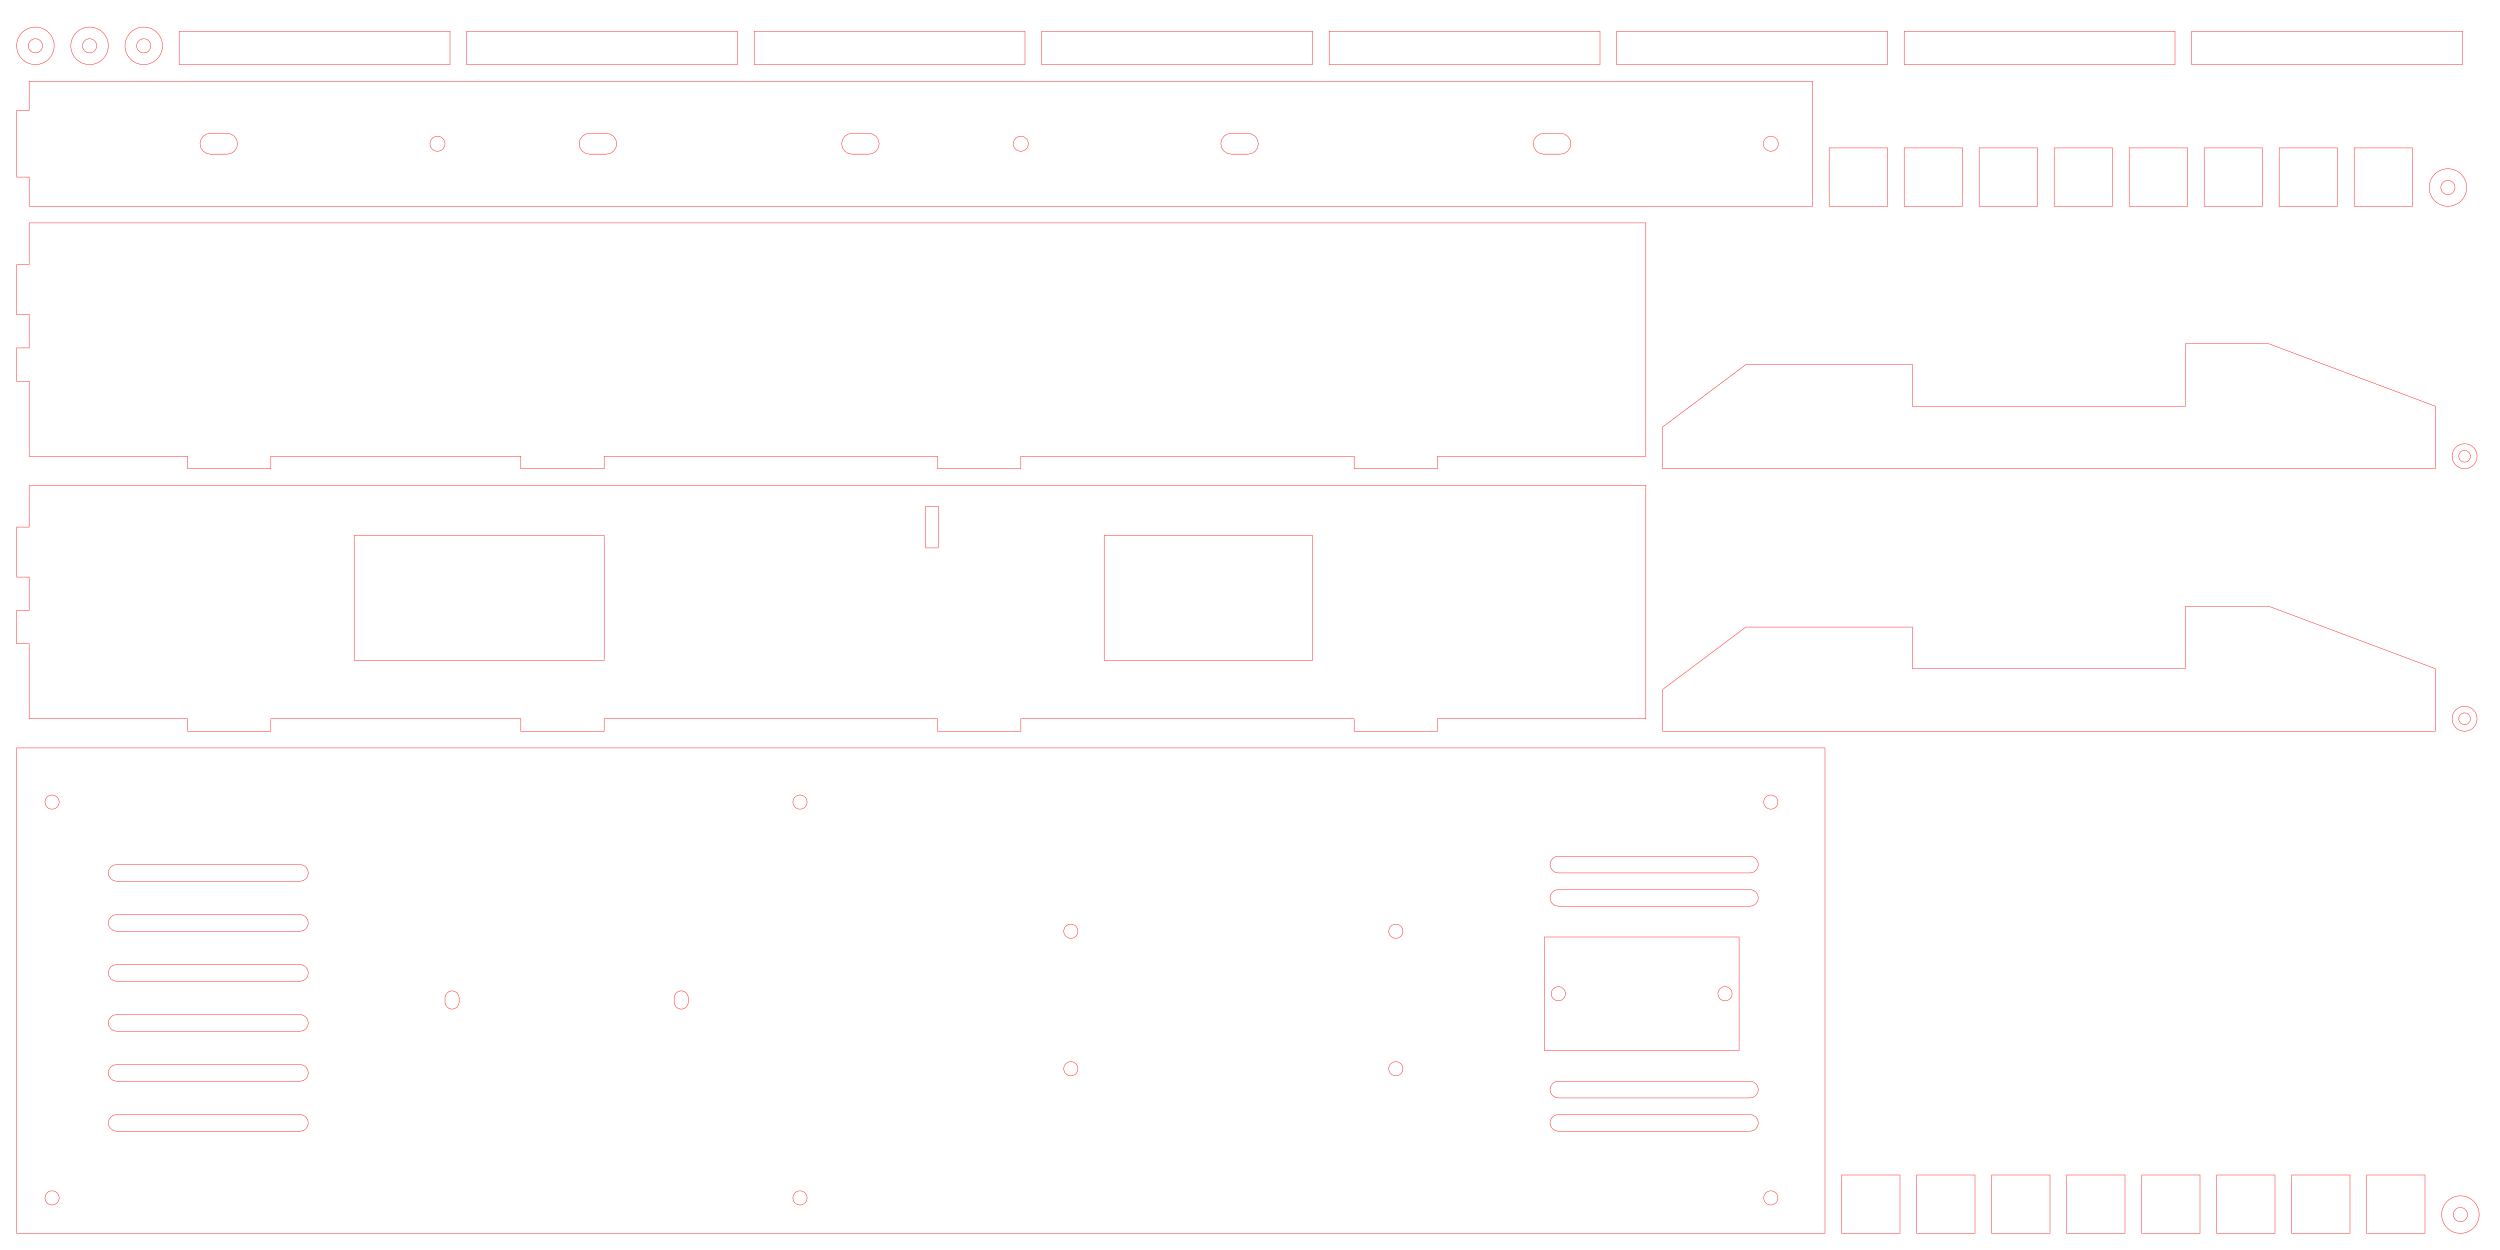
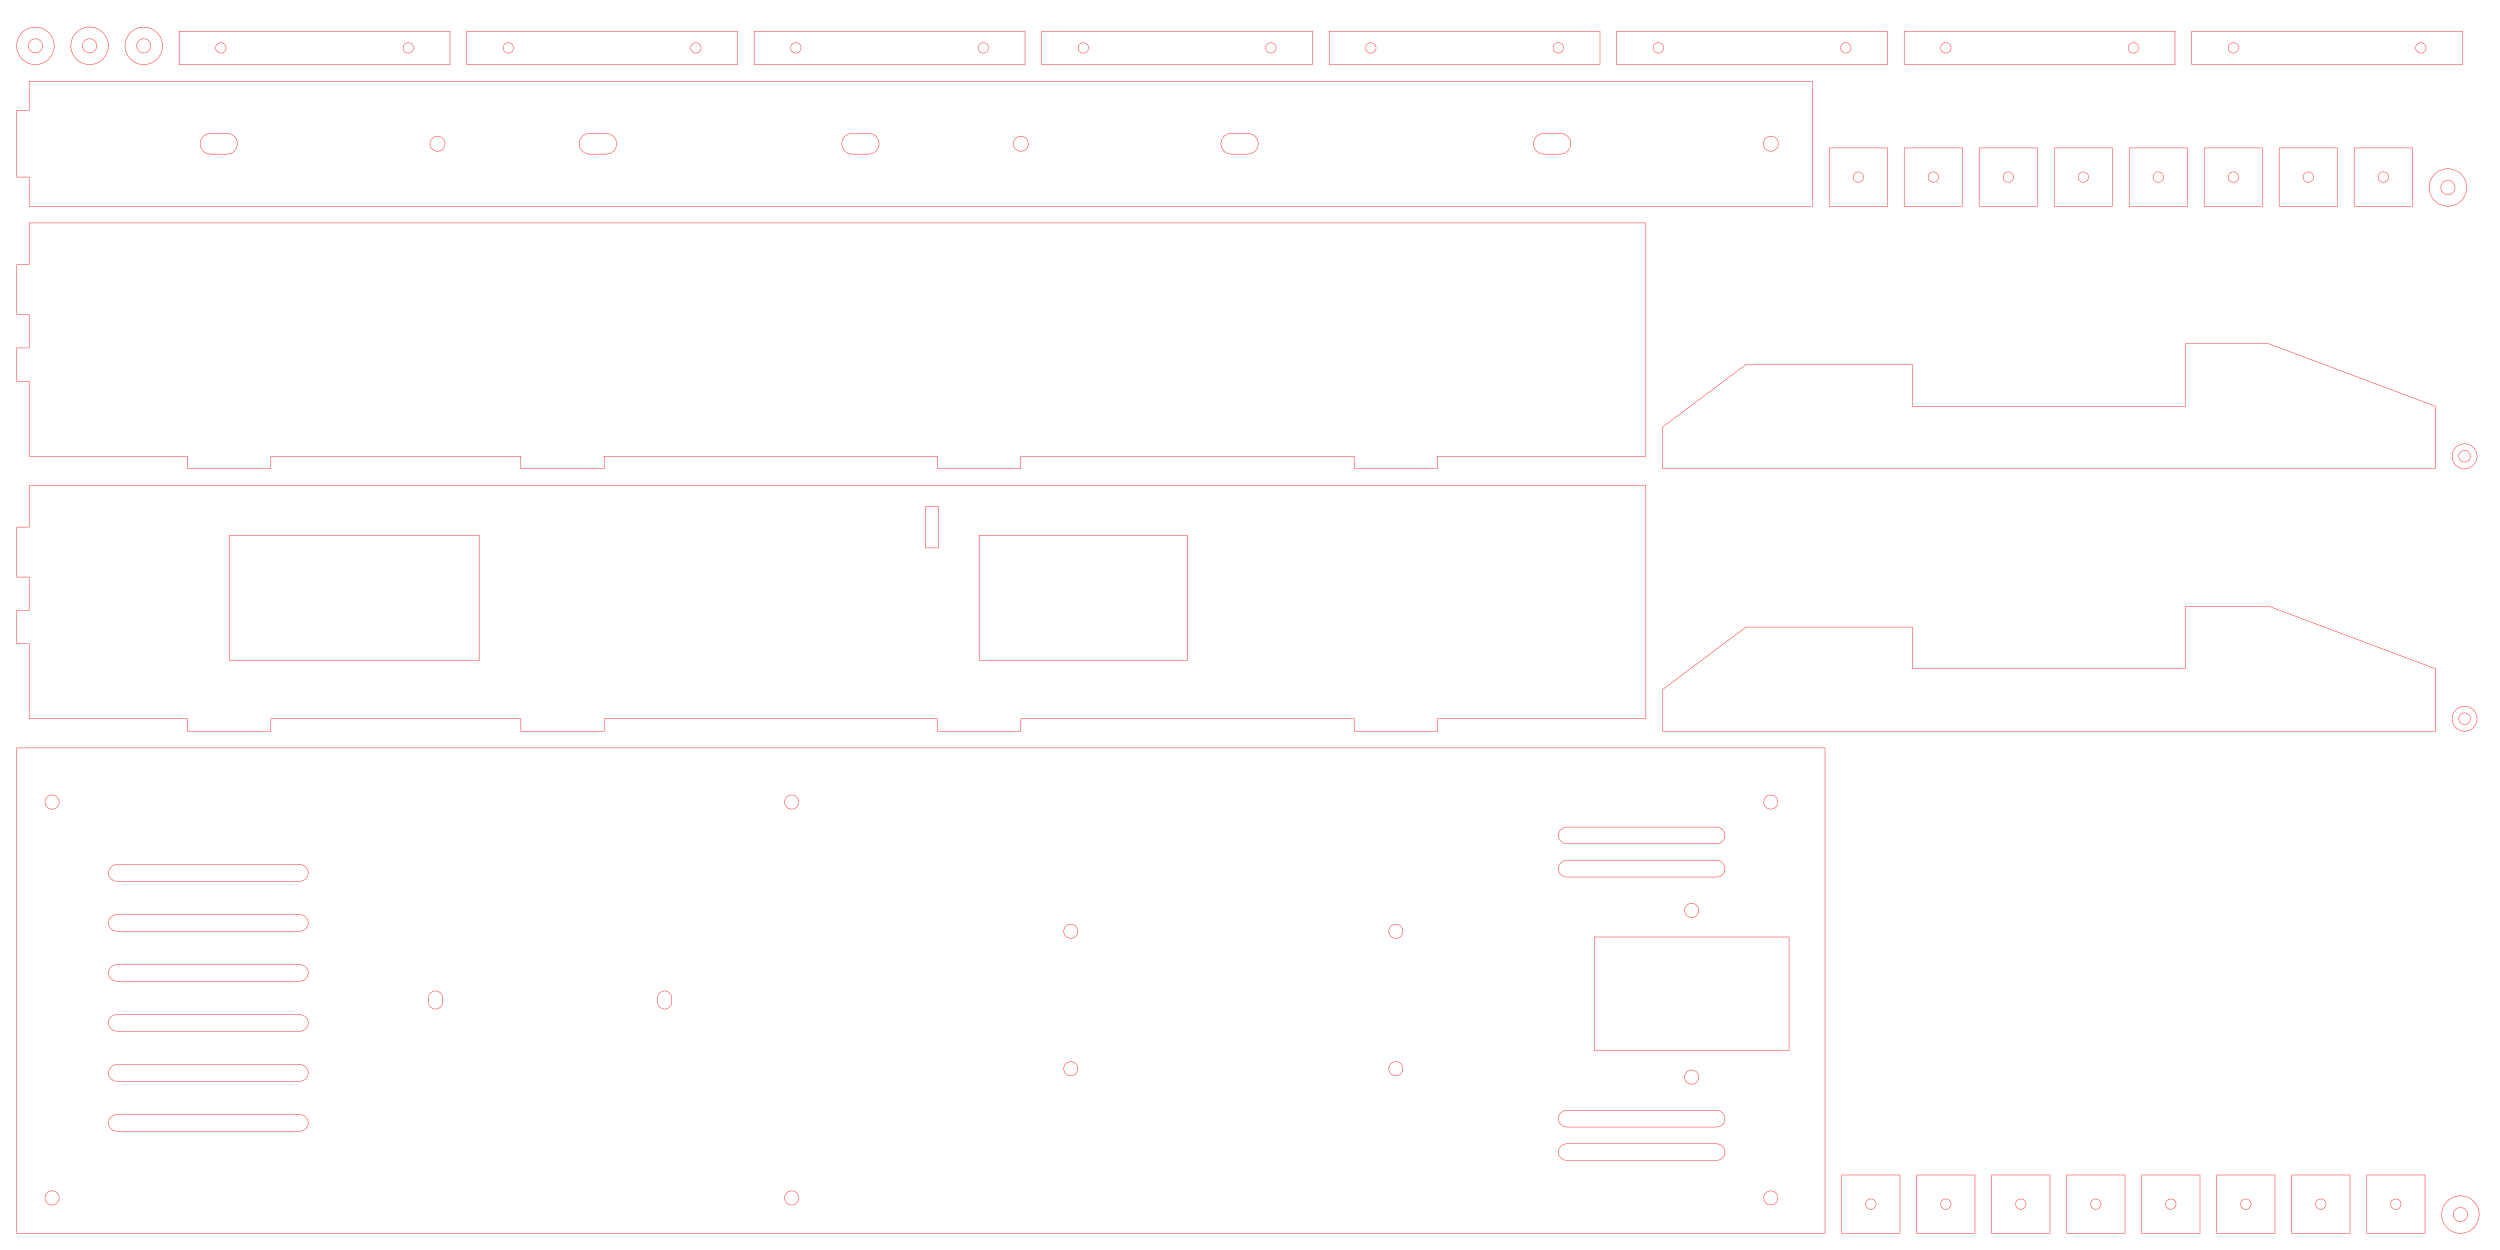
<svg xmlns="http://www.w3.org/2000/svg" width="600.000mm" height="300.000mm" viewBox="0 0 600.000 300.000">
  <polygon points="438.00,296.00 438.00,179.50 4.00,179.50 4.00,296.00" fill="none" stroke="#ff0000" stroke-width="0.1" />
  <circle cx="12.50" cy="287.50" r="1.70" fill="none" stroke="#ff0000" stroke-width="0.1" />
  <circle cx="12.50" cy="192.50" r="1.70" fill="none" stroke="#ff0000" stroke-width="0.1" />
-   <circle cx="192.00" cy="287.50" r="1.70" fill="none" stroke="#ff0000" stroke-width="0.1" />
-   <circle cx="192.00" cy="192.50" r="1.70" fill="none" stroke="#ff0000" stroke-width="0.1" />
+   <circle cx="190.00" cy="287.50" r="1.70" fill="none" stroke="#ff0000" stroke-width="0.1" />
+   <circle cx="190.00" cy="192.50" r="1.70" fill="none" stroke="#ff0000" stroke-width="0.1" />
  <circle cx="425.00" cy="287.50" r="1.70" fill="none" stroke="#ff0000" stroke-width="0.1" />
  <circle cx="425.00" cy="192.50" r="1.70" fill="none" stroke="#ff0000" stroke-width="0.1" />
-   <polygon points="417.38,252.12 417.38,224.88 370.62,224.88 370.62,252.12" fill="none" stroke="#ff0000" stroke-width="0.1" />
-   <circle cx="414.00" cy="238.50" r="1.70" fill="none" stroke="#ff0000" stroke-width="0.1" />
-   <circle cx="374.00" cy="238.50" r="1.70" fill="none" stroke="#ff0000" stroke-width="0.1" />
+   <polygon points="429.38,252.12 429.38,224.88 382.62,224.88 382.62,252.12" fill="none" stroke="#ff0000" stroke-width="0.1" />
+   <circle cx="406.00" cy="258.50" r="1.70" fill="none" stroke="#ff0000" stroke-width="0.1" />
+   <circle cx="406.00" cy="218.50" r="1.70" fill="none" stroke="#ff0000" stroke-width="0.1" />
  <circle cx="335.00" cy="256.50" r="1.70" fill="none" stroke="#ff0000" stroke-width="0.1" />
  <circle cx="335.00" cy="223.50" r="1.70" fill="none" stroke="#ff0000" stroke-width="0.1" />
  <circle cx="257.00" cy="256.50" r="1.70" fill="none" stroke="#ff0000" stroke-width="0.1" />
  <circle cx="257.00" cy="223.50" r="1.70" fill="none" stroke="#ff0000" stroke-width="0.1" />
-   <polygon points="161.80,240.50 161.93,241.15 162.30,241.70 162.85,242.07 163.50,242.20 164.15,242.07 164.70,241.70 165.07,241.15 165.20,240.50 165.20,239.50 165.07,238.85 164.70,238.30 164.15,237.93 163.50,237.80 162.85,237.93 162.30,238.30 161.93,238.85 161.80,239.50" fill="none" stroke="#ff0000" stroke-width="0.1" />
-   <polygon points="106.80,240.50 106.93,241.15 107.30,241.70 107.85,242.07 108.50,242.20 109.15,242.07 109.70,241.70 110.07,241.15 110.20,240.50 110.20,239.50 110.07,238.85 109.70,238.30 109.15,237.93 108.50,237.80 107.85,237.93 107.30,238.30 106.93,238.85 106.80,239.50" fill="none" stroke="#ff0000" stroke-width="0.1" />
-   <polygon points="374.00,267.50 373.24,267.65 372.59,268.09 372.15,268.74 372.00,269.50 372.15,270.26 372.59,270.91 373.24,271.35 374.00,271.50 420.00,271.50 420.76,271.35 421.41,270.91 421.85,270.26 422.00,269.50 421.85,268.74 421.41,268.09 420.76,267.65 420.00,267.50" fill="none" stroke="#ff0000" stroke-width="0.1" />
-   <polygon points="374.00,259.50 373.24,259.65 372.59,260.09 372.15,260.74 372.00,261.50 372.15,262.26 372.59,262.91 373.24,263.35 374.00,263.50 420.00,263.50 420.76,263.35 421.41,262.91 421.85,262.26 422.00,261.50 421.85,260.74 421.41,260.09 420.76,259.65 420.00,259.50" fill="none" stroke="#ff0000" stroke-width="0.1" />
-   <polygon points="374.00,213.50 373.24,213.65 372.59,214.09 372.15,214.74 372.00,215.50 372.15,216.26 372.59,216.91 373.24,217.35 374.00,217.50 420.00,217.50 420.76,217.35 421.41,216.91 421.85,216.26 422.00,215.50 421.85,214.74 421.41,214.09 420.76,213.65 420.00,213.50" fill="none" stroke="#ff0000" stroke-width="0.1" />
-   <polygon points="374.00,205.50 373.24,205.65 372.59,206.09 372.15,206.74 372.00,207.50 372.15,208.26 372.59,208.91 373.24,209.35 374.00,209.50 420.00,209.50 420.76,209.35 421.41,208.91 421.85,208.26 422.00,207.50 421.85,206.74 421.41,206.09 420.76,205.65 420.00,205.50" fill="none" stroke="#ff0000" stroke-width="0.1" />
+   <polygon points="157.80,240.50 157.93,241.15 158.30,241.70 158.85,242.07 159.50,242.20 160.15,242.07 160.70,241.70 161.07,241.15 161.20,240.50 161.20,239.50 161.07,238.85 160.70,238.30 160.15,237.93 159.50,237.80 158.85,237.93 158.30,238.30 157.93,238.85 157.80,239.50" fill="none" stroke="#ff0000" stroke-width="0.1" />
+   <polygon points="102.80,240.50 102.93,241.15 103.30,241.70 103.85,242.07 104.50,242.20 105.15,242.07 105.70,241.70 106.07,241.15 106.20,240.50 106.20,239.50 106.07,238.85 105.70,238.30 105.15,237.93 104.50,237.80 103.85,237.93 103.30,238.30 102.93,238.85 102.80,239.50" fill="none" stroke="#ff0000" stroke-width="0.1" />
+   <polygon points="376.00,274.50 375.24,274.65 374.59,275.09 374.15,275.74 374.00,276.50 374.15,277.26 374.59,277.91 375.24,278.35 376.00,278.50 412.00,278.50 412.76,278.35 413.41,277.91 413.85,277.26 414.00,276.50 413.85,275.74 413.41,275.09 412.76,274.65 412.00,274.50" fill="none" stroke="#ff0000" stroke-width="0.1" />
+   <polygon points="376.00,266.50 375.24,266.65 374.59,267.09 374.15,267.74 374.00,268.50 374.15,269.26 374.59,269.91 375.24,270.35 376.00,270.50 412.00,270.50 412.76,270.35 413.41,269.91 413.85,269.26 414.00,268.50 413.85,267.74 413.41,267.09 412.76,266.65 412.00,266.50" fill="none" stroke="#ff0000" stroke-width="0.1" />
+   <polygon points="376.00,206.50 375.24,206.65 374.59,207.09 374.15,207.74 374.00,208.50 374.15,209.26 374.59,209.91 375.24,210.35 376.00,210.50 412.00,210.50 412.76,210.35 413.41,209.91 413.85,209.26 414.00,208.50 413.85,207.74 413.41,207.09 412.76,206.65 412.00,206.50" fill="none" stroke="#ff0000" stroke-width="0.1" />
+   <polygon points="376.00,198.50 375.24,198.65 374.59,199.09 374.15,199.74 374.00,200.50 374.15,201.26 374.59,201.91 375.24,202.35 376.00,202.50 412.00,202.50 412.76,202.35 413.41,201.91 413.85,201.26 414.00,200.50 413.85,199.74 413.41,199.09 412.76,198.65 412.00,198.50" fill="none" stroke="#ff0000" stroke-width="0.1" />
  <polygon points="28.00,267.50 27.23,267.65 26.59,268.09 26.15,268.74 26.00,269.50 26.15,270.26 26.59,270.91 27.23,271.35 28.00,271.50 72.00,271.50 72.77,271.35 73.41,270.91 73.85,270.26 74.00,269.50 73.85,268.74 73.41,268.09 72.77,267.65 72.00,267.50" fill="none" stroke="#ff0000" stroke-width="0.1" />
  <polygon points="28.00,255.50 27.23,255.65 26.59,256.09 26.15,256.74 26.00,257.50 26.15,258.26 26.59,258.91 27.23,259.35 28.00,259.50 72.00,259.50 72.77,259.35 73.41,258.91 73.85,258.26 74.00,257.50 73.85,256.74 73.41,256.09 72.77,255.65 72.00,255.50" fill="none" stroke="#ff0000" stroke-width="0.1" />
  <polygon points="28.00,243.50 27.23,243.65 26.59,244.09 26.15,244.74 26.00,245.50 26.15,246.26 26.59,246.91 27.23,247.35 28.00,247.50 72.00,247.50 72.77,247.35 73.41,246.91 73.85,246.26 74.00,245.50 73.85,244.74 73.41,244.09 72.77,243.65 72.00,243.50" fill="none" stroke="#ff0000" stroke-width="0.1" />
  <polygon points="28.00,231.50 27.23,231.65 26.59,232.09 26.15,232.74 26.00,233.50 26.15,234.26 26.59,234.91 27.23,235.35 28.00,235.50 72.00,235.50 72.77,235.35 73.41,234.91 73.85,234.26 74.00,233.50 73.85,232.74 73.41,232.09 72.77,231.65 72.00,231.50" fill="none" stroke="#ff0000" stroke-width="0.1" />
  <polygon points="28.00,219.50 27.23,219.65 26.59,220.09 26.15,220.74 26.00,221.50 26.15,222.26 26.59,222.91 27.23,223.35 28.00,223.50 72.00,223.50 72.77,223.35 73.41,222.91 73.85,222.26 74.00,221.50 73.85,220.74 73.41,220.09 72.77,219.65 72.00,219.50" fill="none" stroke="#ff0000" stroke-width="0.1" />
  <polygon points="28.00,207.50 27.23,207.65 26.59,208.09 26.15,208.74 26.00,209.50 26.15,210.26 26.59,210.91 27.23,211.35 28.00,211.50 72.00,211.50 72.77,211.35 73.41,210.91 73.85,210.26 74.00,209.50 73.85,208.74 73.41,208.09 72.77,207.65 72.00,207.50" fill="none" stroke="#ff0000" stroke-width="0.1" />
  <polygon points="7.00,172.50 45.00,172.50 45.00,175.50 65.00,175.50 65.00,172.50 125.00,172.50 125.00,175.50 145.00,175.50 145.00,172.50 225.00,172.50 225.00,175.50 245.00,175.50 245.00,172.50 325.00,172.50 325.00,175.50 345.00,175.50 345.00,172.50 395.00,172.50 395.00,116.50 7.00,116.50 7.00,126.50 4.00,126.50 4.00,138.50 7.00,138.50 7.00,146.50 4.00,146.50 4.00,154.50 7.00,154.50" fill="none" stroke="#ff0000" stroke-width="0.1" />
  <polygon points="222.17,131.50 225.17,131.50 225.17,121.50 222.17,121.50" fill="none" stroke="#ff0000" stroke-width="0.1" />
-   <polygon points="265.00,158.50 315.00,158.50 315.00,128.50 265.00,128.50" fill="none" stroke="#ff0000" stroke-width="0.1" />
-   <polygon points="85.00,158.50 145.00,158.50 145.00,128.50 85.00,128.50" fill="none" stroke="#ff0000" stroke-width="0.1" />
+   <polygon points="235.00,158.50 285.00,158.50 285.00,128.50 235.00,128.50" fill="none" stroke="#ff0000" stroke-width="0.1" />
+   <polygon points="55.00,158.50 115.00,158.50 115.00,128.50 55.00,128.50" fill="none" stroke="#ff0000" stroke-width="0.1" />
  <polygon points="7.00,109.50 45.00,109.50 45.00,112.50 65.00,112.50 65.00,109.50 125.00,109.50 125.00,112.50 145.00,112.50 145.00,109.50 225.00,109.50 225.00,112.50 245.00,112.50 245.00,109.50 325.00,109.50 325.00,112.50 345.00,112.50 345.00,109.50 395.00,109.50 395.00,53.50 7.00,53.50 7.00,63.50 4.00,63.50 4.00,75.50 7.00,75.50 7.00,83.50 4.00,83.50 4.00,91.50 7.00,91.50" fill="none" stroke="#ff0000" stroke-width="0.1" />
  <polygon points="435.00,49.50 435.00,19.50 7.00,19.50 7.00,26.50 4.00,26.50 4.00,42.50 7.00,42.50 7.00,49.50" fill="none" stroke="#ff0000" stroke-width="0.1" />
  <polygon points="295.50,32.00 294.54,32.19 293.73,32.73 293.19,33.54 293.00,34.50 293.19,35.46 293.73,36.27 294.54,36.81 295.50,37.00 299.50,37.00 300.46,36.81 301.27,36.27 301.81,35.46 302.00,34.50 301.81,33.54 301.27,32.73 300.46,32.19 299.50,32.00" fill="none" stroke="#ff0000" stroke-width="0.1" />
  <polygon points="50.50,32.00 49.54,32.19 48.73,32.73 48.19,33.54 48.00,34.50 48.19,35.46 48.73,36.27 49.54,36.81 50.50,37.00 54.50,37.00 55.46,36.81 56.27,36.27 56.81,35.46 57.00,34.50 56.81,33.54 56.27,32.73 55.46,32.19 54.50,32.00" fill="none" stroke="#ff0000" stroke-width="0.1" />
  <polygon points="204.50,32.00 203.54,32.19 202.73,32.73 202.19,33.54 202.00,34.50 202.19,35.46 202.73,36.27 203.54,36.81 204.50,37.00 208.50,37.00 209.46,36.81 210.27,36.27 210.81,35.46 211.00,34.50 210.81,33.54 210.27,32.73 209.46,32.19 208.50,32.00" fill="none" stroke="#ff0000" stroke-width="0.1" />
  <polygon points="141.50,32.00 140.54,32.19 139.73,32.73 139.19,33.54 139.00,34.50 139.19,35.46 139.73,36.27 140.54,36.81 141.50,37.00 145.50,37.00 146.46,36.81 147.27,36.27 147.81,35.46 148.00,34.50 147.81,33.54 147.27,32.73 146.46,32.19 145.50,32.00" fill="none" stroke="#ff0000" stroke-width="0.1" />
  <circle cx="245.00" cy="34.50" r="1.80" fill="none" stroke="#ff0000" stroke-width="0.1" />
  <circle cx="105.00" cy="34.50" r="1.80" fill="none" stroke="#ff0000" stroke-width="0.1" />
  <polygon points="370.50,32.00 369.54,32.19 368.73,32.73 368.19,33.54 368.00,34.50 368.19,35.46 368.73,36.27 369.54,36.81 370.50,37.00 374.50,37.00 375.46,36.81 376.27,36.27 376.81,35.46 377.00,34.50 376.81,33.54 376.27,32.73 375.46,32.19 374.50,32.00" fill="none" stroke="#ff0000" stroke-width="0.1" />
  <circle cx="425.00" cy="34.50" r="1.80" fill="none" stroke="#ff0000" stroke-width="0.1" />
  <polygon points="399.00,175.50 584.50,175.50 584.50,160.50 544.50,145.50 524.50,145.50 524.50,160.50 459.00,160.50 459.00,150.50 419.00,150.50 399.00,165.50" fill="none" stroke="#ff0000" stroke-width="0.1" />
  <polygon points="399.00,112.50 584.50,112.50 584.50,97.50 544.50,82.50 524.50,82.50 524.50,97.50 459.00,97.50 459.00,87.50 419.00,87.50 399.00,102.50" fill="none" stroke="#ff0000" stroke-width="0.1" />
  <polygon points="442.00,296.00 456.00,296.00 456.00,282.00 442.00,282.00" fill="none" stroke="#ff0000" stroke-width="0.1" />
+   <circle cx="449.00" cy="289.00" r="1.25" fill="none" stroke="#ff0000" stroke-width="0.1" />
  <polygon points="460.00,296.00 474.00,296.00 474.00,282.00 460.00,282.00" fill="none" stroke="#ff0000" stroke-width="0.1" />
+   <circle cx="467.00" cy="289.00" r="1.25" fill="none" stroke="#ff0000" stroke-width="0.1" />
  <polygon points="478.00,296.00 492.00,296.00 492.00,282.00 478.00,282.00" fill="none" stroke="#ff0000" stroke-width="0.1" />
+   <circle cx="485.00" cy="289.00" r="1.25" fill="none" stroke="#ff0000" stroke-width="0.1" />
  <polygon points="496.00,296.00 510.00,296.00 510.00,282.00 496.00,282.00" fill="none" stroke="#ff0000" stroke-width="0.1" />
+   <circle cx="503.00" cy="289.00" r="1.25" fill="none" stroke="#ff0000" stroke-width="0.1" />
  <polygon points="514.00,296.00 528.00,296.00 528.00,282.00 514.00,282.00" fill="none" stroke="#ff0000" stroke-width="0.1" />
+   <circle cx="521.00" cy="289.00" r="1.25" fill="none" stroke="#ff0000" stroke-width="0.1" />
  <polygon points="532.00,296.00 546.00,296.00 546.00,282.00 532.00,282.00" fill="none" stroke="#ff0000" stroke-width="0.1" />
+   <circle cx="539.00" cy="289.00" r="1.25" fill="none" stroke="#ff0000" stroke-width="0.1" />
  <polygon points="550.00,296.00 564.00,296.00 564.00,282.00 550.00,282.00" fill="none" stroke="#ff0000" stroke-width="0.1" />
+   <circle cx="557.00" cy="289.00" r="1.25" fill="none" stroke="#ff0000" stroke-width="0.1" />
  <polygon points="568.00,296.00 582.00,296.00 582.00,282.00 568.00,282.00" fill="none" stroke="#ff0000" stroke-width="0.1" />
+   <circle cx="575.00" cy="289.00" r="1.25" fill="none" stroke="#ff0000" stroke-width="0.1" />
  <polygon points="439.00,49.50 453.00,49.50 453.00,35.50 439.00,35.50" fill="none" stroke="#ff0000" stroke-width="0.1" />
+   <circle cx="446.00" cy="42.50" r="1.25" fill="none" stroke="#ff0000" stroke-width="0.1" />
  <polygon points="457.00,49.50 471.00,49.50 471.00,35.50 457.00,35.50" fill="none" stroke="#ff0000" stroke-width="0.1" />
+   <circle cx="464.00" cy="42.50" r="1.25" fill="none" stroke="#ff0000" stroke-width="0.1" />
  <polygon points="475.00,49.50 489.00,49.50 489.00,35.50 475.00,35.50" fill="none" stroke="#ff0000" stroke-width="0.1" />
+   <circle cx="482.00" cy="42.50" r="1.25" fill="none" stroke="#ff0000" stroke-width="0.1" />
  <polygon points="493.00,49.50 507.00,49.50 507.00,35.50 493.00,35.50" fill="none" stroke="#ff0000" stroke-width="0.1" />
+   <circle cx="500.00" cy="42.50" r="1.25" fill="none" stroke="#ff0000" stroke-width="0.1" />
  <polygon points="511.00,49.50 525.00,49.50 525.00,35.50 511.00,35.50" fill="none" stroke="#ff0000" stroke-width="0.1" />
+   <circle cx="518.00" cy="42.50" r="1.25" fill="none" stroke="#ff0000" stroke-width="0.1" />
  <polygon points="529.00,49.50 543.00,49.50 543.00,35.50 529.00,35.50" fill="none" stroke="#ff0000" stroke-width="0.1" />
+   <circle cx="536.00" cy="42.50" r="1.25" fill="none" stroke="#ff0000" stroke-width="0.1" />
  <polygon points="547.00,49.50 561.00,49.50 561.00,35.50 547.00,35.50" fill="none" stroke="#ff0000" stroke-width="0.1" />
+   <circle cx="554.00" cy="42.50" r="1.25" fill="none" stroke="#ff0000" stroke-width="0.1" />
  <polygon points="565.00,49.50 579.00,49.50 579.00,35.50 565.00,35.50" fill="none" stroke="#ff0000" stroke-width="0.1" />
+   <circle cx="572.00" cy="42.50" r="1.25" fill="none" stroke="#ff0000" stroke-width="0.1" />
  <circle cx="590.50" cy="291.50" r="4.50" fill="none" stroke="#ff0000" stroke-width="0.1" />
  <circle cx="590.50" cy="291.50" r="1.70" fill="none" stroke="#ff0000" stroke-width="0.1" />
  <circle cx="587.50" cy="45.00" r="4.50" fill="none" stroke="#ff0000" stroke-width="0.1" />
  <circle cx="587.50" cy="45.00" r="1.70" fill="none" stroke="#ff0000" stroke-width="0.1" />
  <circle cx="8.50" cy="11.00" r="4.50" fill="none" stroke="#ff0000" stroke-width="0.1" />
  <circle cx="8.50" cy="11.00" r="1.70" fill="none" stroke="#ff0000" stroke-width="0.1" />
  <circle cx="21.50" cy="11.00" r="4.50" fill="none" stroke="#ff0000" stroke-width="0.1" />
  <circle cx="21.50" cy="11.00" r="1.70" fill="none" stroke="#ff0000" stroke-width="0.1" />
  <circle cx="34.50" cy="11.00" r="4.50" fill="none" stroke="#ff0000" stroke-width="0.1" />
  <circle cx="34.50" cy="11.00" r="1.70" fill="none" stroke="#ff0000" stroke-width="0.1" />
  <polygon points="108.00,15.50 108.00,7.50 43.00,7.50 43.00,15.50" fill="none" stroke="#ff0000" stroke-width="0.1" />
+   <circle cx="98.00" cy="11.50" r="1.25" fill="none" stroke="#ff0000" stroke-width="0.1" />
+   <circle cx="53.00" cy="11.50" r="1.25" fill="none" stroke="#ff0000" stroke-width="0.1" />
  <polygon points="177.00,15.50 177.00,7.50 112.00,7.50 112.00,15.50" fill="none" stroke="#ff0000" stroke-width="0.1" />
+   <circle cx="167.00" cy="11.50" r="1.25" fill="none" stroke="#ff0000" stroke-width="0.1" />
+   <circle cx="122.00" cy="11.50" r="1.25" fill="none" stroke="#ff0000" stroke-width="0.1" />
  <polygon points="246.00,15.50 246.00,7.50 181.00,7.50 181.00,15.50" fill="none" stroke="#ff0000" stroke-width="0.1" />
+   <circle cx="236.00" cy="11.50" r="1.25" fill="none" stroke="#ff0000" stroke-width="0.1" />
+   <circle cx="191.00" cy="11.50" r="1.25" fill="none" stroke="#ff0000" stroke-width="0.1" />
  <polygon points="315.00,15.50 315.00,7.50 250.00,7.50 250.00,15.50" fill="none" stroke="#ff0000" stroke-width="0.1" />
+   <circle cx="305.00" cy="11.50" r="1.25" fill="none" stroke="#ff0000" stroke-width="0.1" />
+   <circle cx="260.00" cy="11.50" r="1.25" fill="none" stroke="#ff0000" stroke-width="0.1" />
  <polygon points="384.00,15.50 384.00,7.50 319.00,7.50 319.00,15.50" fill="none" stroke="#ff0000" stroke-width="0.1" />
+   <circle cx="374.00" cy="11.50" r="1.25" fill="none" stroke="#ff0000" stroke-width="0.1" />
+   <circle cx="329.00" cy="11.50" r="1.25" fill="none" stroke="#ff0000" stroke-width="0.1" />
  <polygon points="453.00,15.50 453.00,7.50 388.00,7.50 388.00,15.50" fill="none" stroke="#ff0000" stroke-width="0.1" />
+   <circle cx="443.00" cy="11.50" r="1.25" fill="none" stroke="#ff0000" stroke-width="0.1" />
+   <circle cx="398.00" cy="11.50" r="1.25" fill="none" stroke="#ff0000" stroke-width="0.1" />
  <polygon points="522.00,15.50 522.00,7.50 457.00,7.50 457.00,15.50" fill="none" stroke="#ff0000" stroke-width="0.1" />
+   <circle cx="512.00" cy="11.50" r="1.25" fill="none" stroke="#ff0000" stroke-width="0.1" />
+   <circle cx="467.00" cy="11.50" r="1.25" fill="none" stroke="#ff0000" stroke-width="0.1" />
  <polygon points="591.00,15.50 591.00,7.50 526.00,7.50 526.00,15.50" fill="none" stroke="#ff0000" stroke-width="0.1" />
+   <circle cx="581.00" cy="11.50" r="1.25" fill="none" stroke="#ff0000" stroke-width="0.1" />
+   <circle cx="536.00" cy="11.50" r="1.25" fill="none" stroke="#ff0000" stroke-width="0.1" />
  <circle cx="591.50" cy="172.50" r="3.00" fill="none" stroke="#ff0000" stroke-width="0.1" />
  <circle cx="591.50" cy="172.50" r="1.40" fill="none" stroke="#ff0000" stroke-width="0.1" />
  <circle cx="591.50" cy="109.50" r="3.00" fill="none" stroke="#ff0000" stroke-width="0.1" />
  <circle cx="591.50" cy="109.50" r="1.40" fill="none" stroke="#ff0000" stroke-width="0.1" />
</svg>
